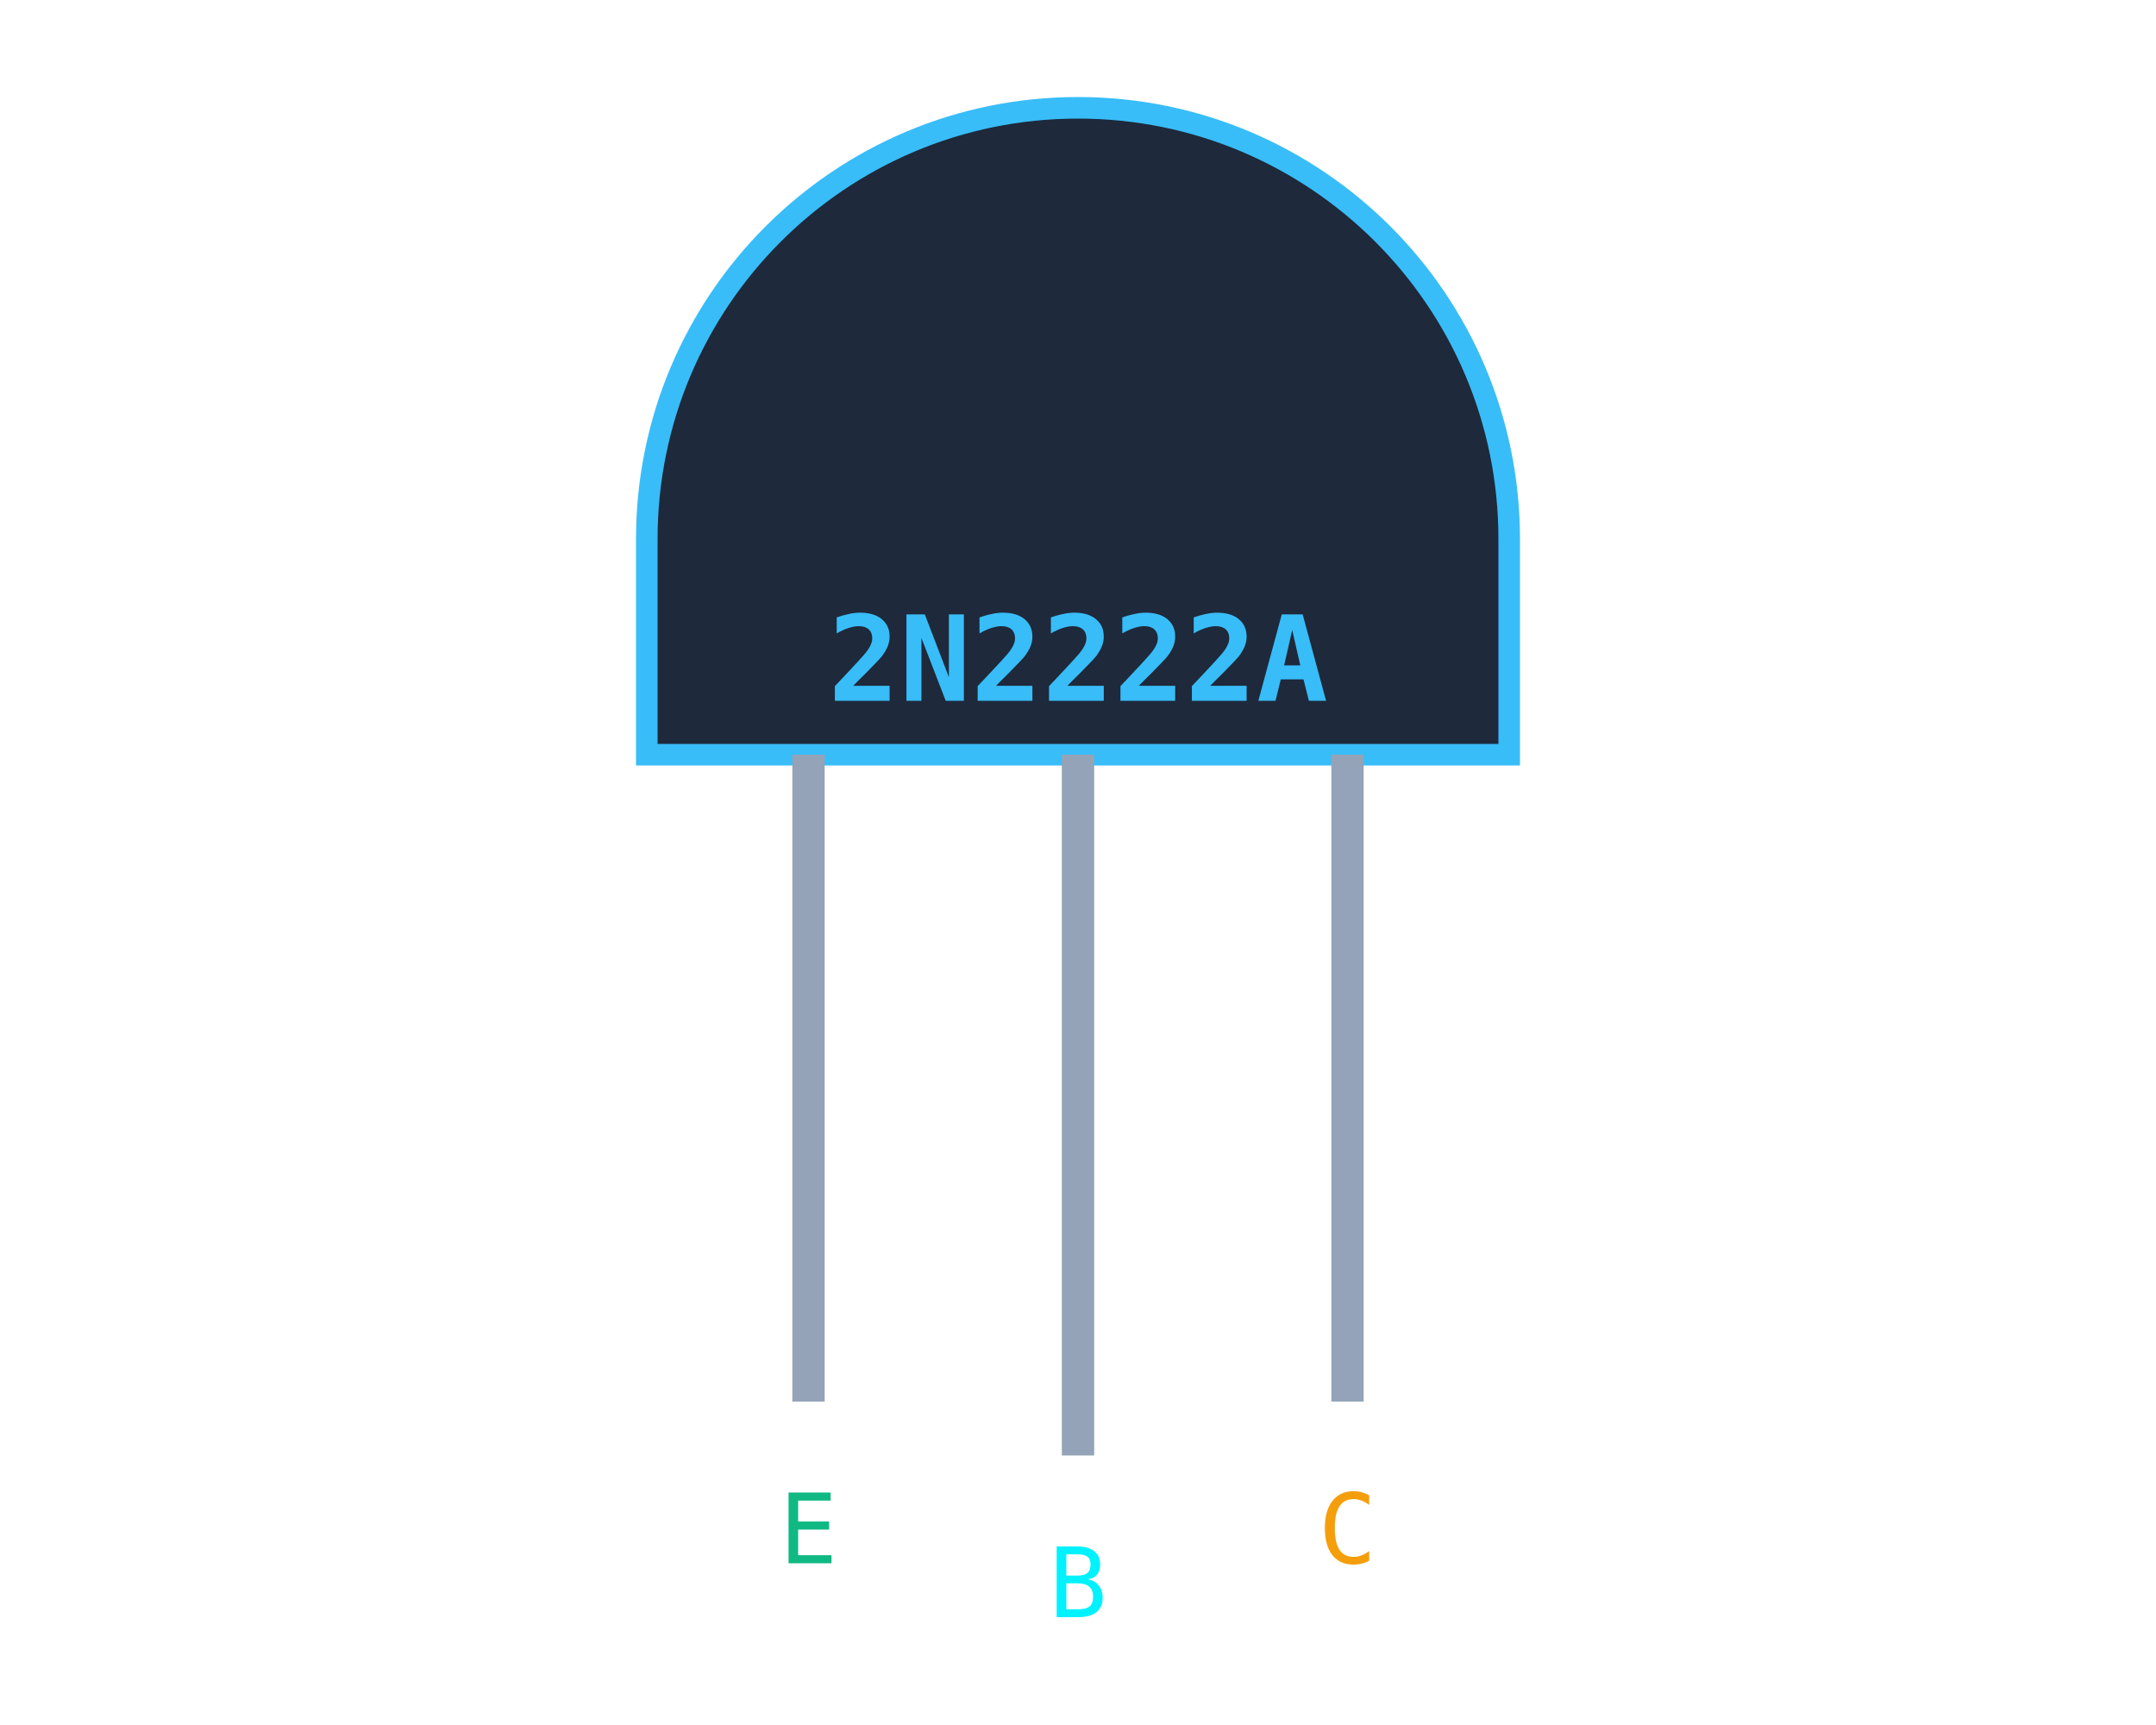
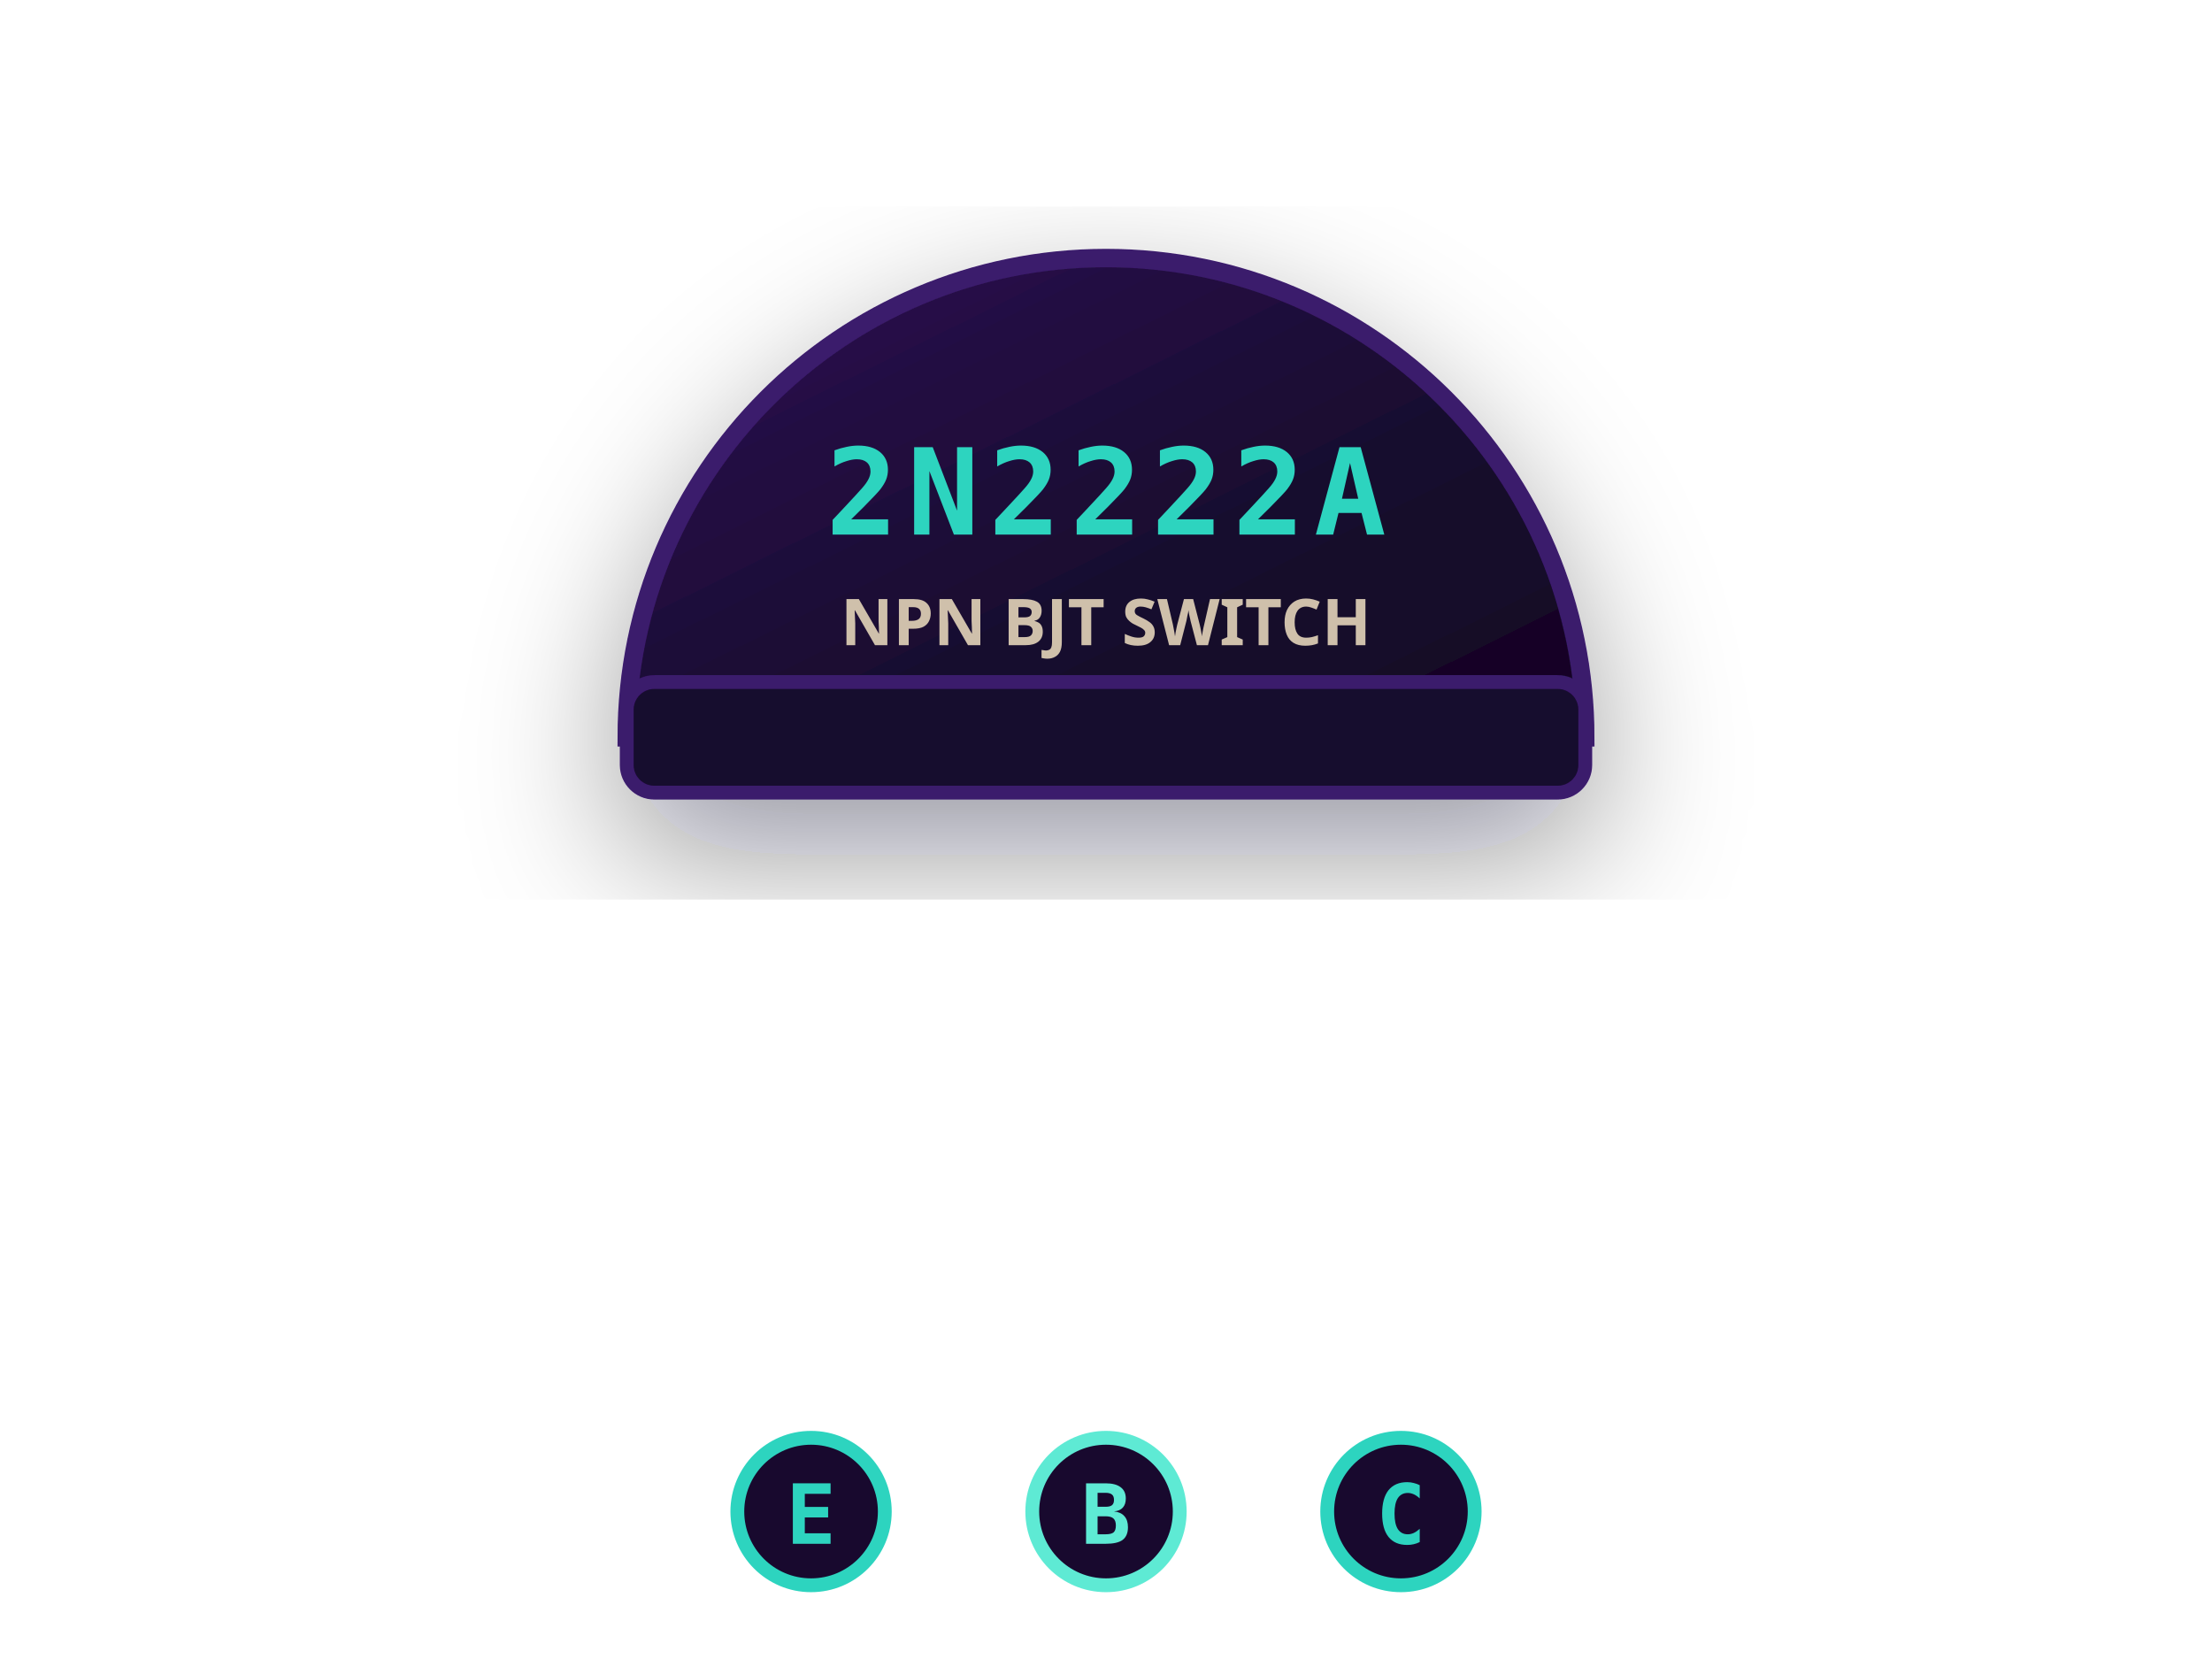
- <svg xmlns="http://www.w3.org/2000/svg" viewBox="0 0 200 160">
-   <path d="M 60 50 A 40 40 0 0 1 140 50 L 140 70 L 60 70 Z" fill="#1e293b" stroke="#38bdf8" stroke-width="2" />
-   <text x="100" y="65" font-family="monospace" font-size="11" fill="#38bdf8" font-weight="bold" text-anchor="middle">2N2222A</text>
-   <line x1="75" y1="70" x2="75" y2="130" stroke="#94a3b8" stroke-width="3" />
-   <line x1="100" y1="70" x2="100" y2="135" stroke="#94a3b8" stroke-width="3" />
-   <line x1="125" y1="70" x2="125" y2="130" stroke="#94a3b8" stroke-width="3" />
-   <text x="75" y="145" font-family="monospace" font-size="9" fill="#10b981" text-anchor="middle">E</text>
-   <text x="100" y="150" font-family="monospace" font-size="9" fill="#00f2fe" text-anchor="middle">B</text>
-   <text x="125" y="145" font-family="monospace" font-size="9" fill="#f59e0b" text-anchor="middle">C</text>
+ <svg xmlns="http://www.w3.org/2000/svg" viewBox="0 0 240 180" width="100%" height="100%">
+   <defs>
+     <linearGradient id="to92Grad" x1="0%" y1="0%" x2="100%" y2="100%">
+       <stop offset="0%" stop-color="#2d1354" />
+       <stop offset="60%" stop-color="#18092e" />
+       <stop offset="100%" stop-color="#110524" />
+     </linearGradient>
+     <linearGradient id="leadGrad" x1="0%" y1="0%" x2="0%" y2="100%">
+       <stop offset="0%" stop-color="#ffffff" />
+       <stop offset="50%" stop-color="#cfc0ab" />
+       <stop offset="100%" stop-color="#766485" />
+     </linearGradient>
+     <filter id="transShadow" x="-20%" y="-20%" width="140%" height="140%">
+       <feDropShadow dx="0" dy="6" stdDeviation="8" flood-color="#0c0418" flood-opacity="0.4" />
+     </filter>
+   </defs>
+   <line x1="88" y1="80" x2="88" y2="150" stroke="url(#leadGrad)" stroke-width="4.5" stroke-linecap="round" />
+   <line x1="120" y1="80" x2="120" y2="155" stroke="url(#leadGrad)" stroke-width="4.5" stroke-linecap="round" />
+   <line x1="152" y1="80" x2="152" y2="150" stroke="url(#leadGrad)" stroke-width="4.5" stroke-linecap="round" />
+   <circle cx="88" cy="164" r="8" fill="#18092e" stroke="#2dd4bf" stroke-width="1.5" />
+   <text x="88" y="167.5" font-family="'IBM Plex Mono', monospace" font-size="9" fill="#2dd4bf" font-weight="700" text-anchor="middle">E</text>
+   <circle cx="120" cy="164" r="8" fill="#18092e" stroke="#5eead4" stroke-width="1.5" />
+   <text x="120" y="167.5" font-family="'IBM Plex Mono', monospace" font-size="9" fill="#5eead4" font-weight="700" text-anchor="middle">B</text>
+   <circle cx="152" cy="164" r="8" fill="#18092e" stroke="#2dd4bf" stroke-width="1.5" />
+   <text x="152" y="167.5" font-family="'IBM Plex Mono', monospace" font-size="9" fill="#2dd4bf" font-weight="700" text-anchor="middle">C</text>
+   <g filter="url(#transShadow)">
+     <path d="M 68 80 A 52 52 0 0 1 172 80 Z" fill="url(#to92Grad)" stroke="#3b1a6c" stroke-width="2" />
+     <rect x="68" y="74" width="104" height="12" rx="3" fill="#18092e" stroke="#3b1a6c" stroke-width="1.5" />
+   </g>
+   <text x="120" y="58" font-family="'IBM Plex Mono', monospace" font-size="13" fill="#2dd4bf" font-weight="700" text-anchor="middle" letter-spacing="1">2N2222A</text>
+   <text x="120" y="70" font-family="'DM Sans', sans-serif" font-size="7" fill="#cfc0ab" text-anchor="middle" font-weight="600">NPN BJT SWITCH</text>
</svg>
